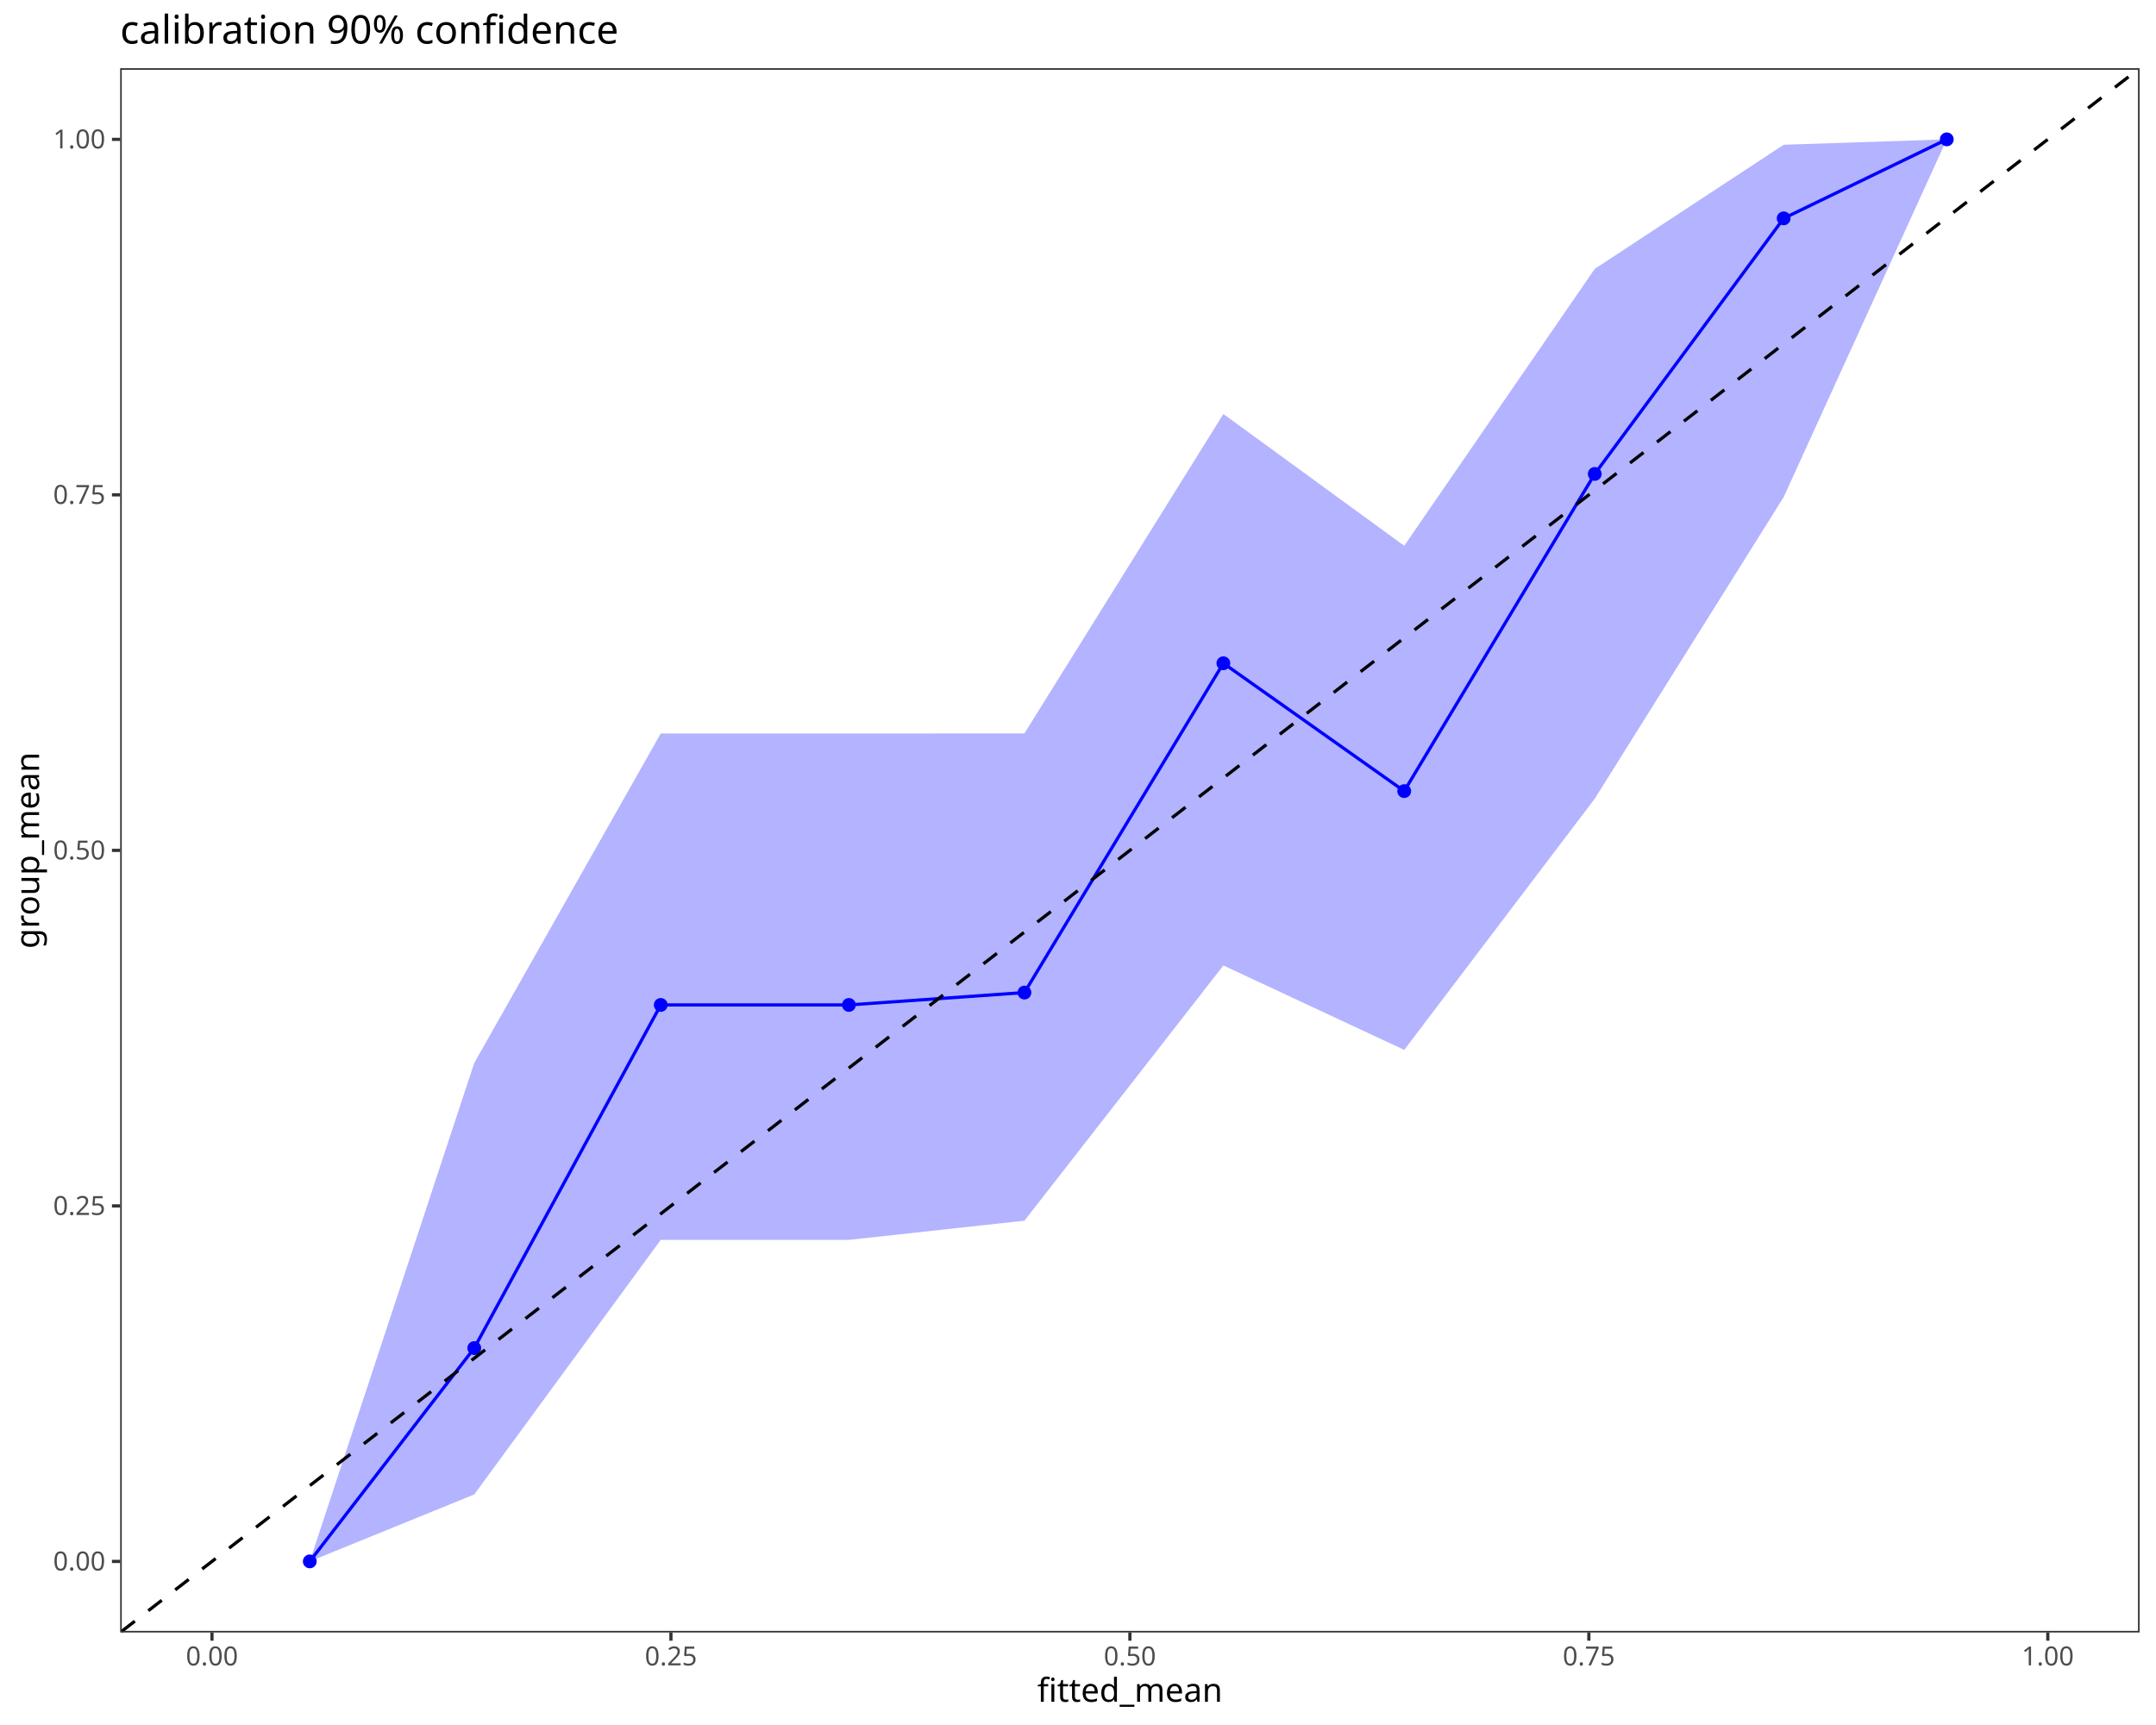
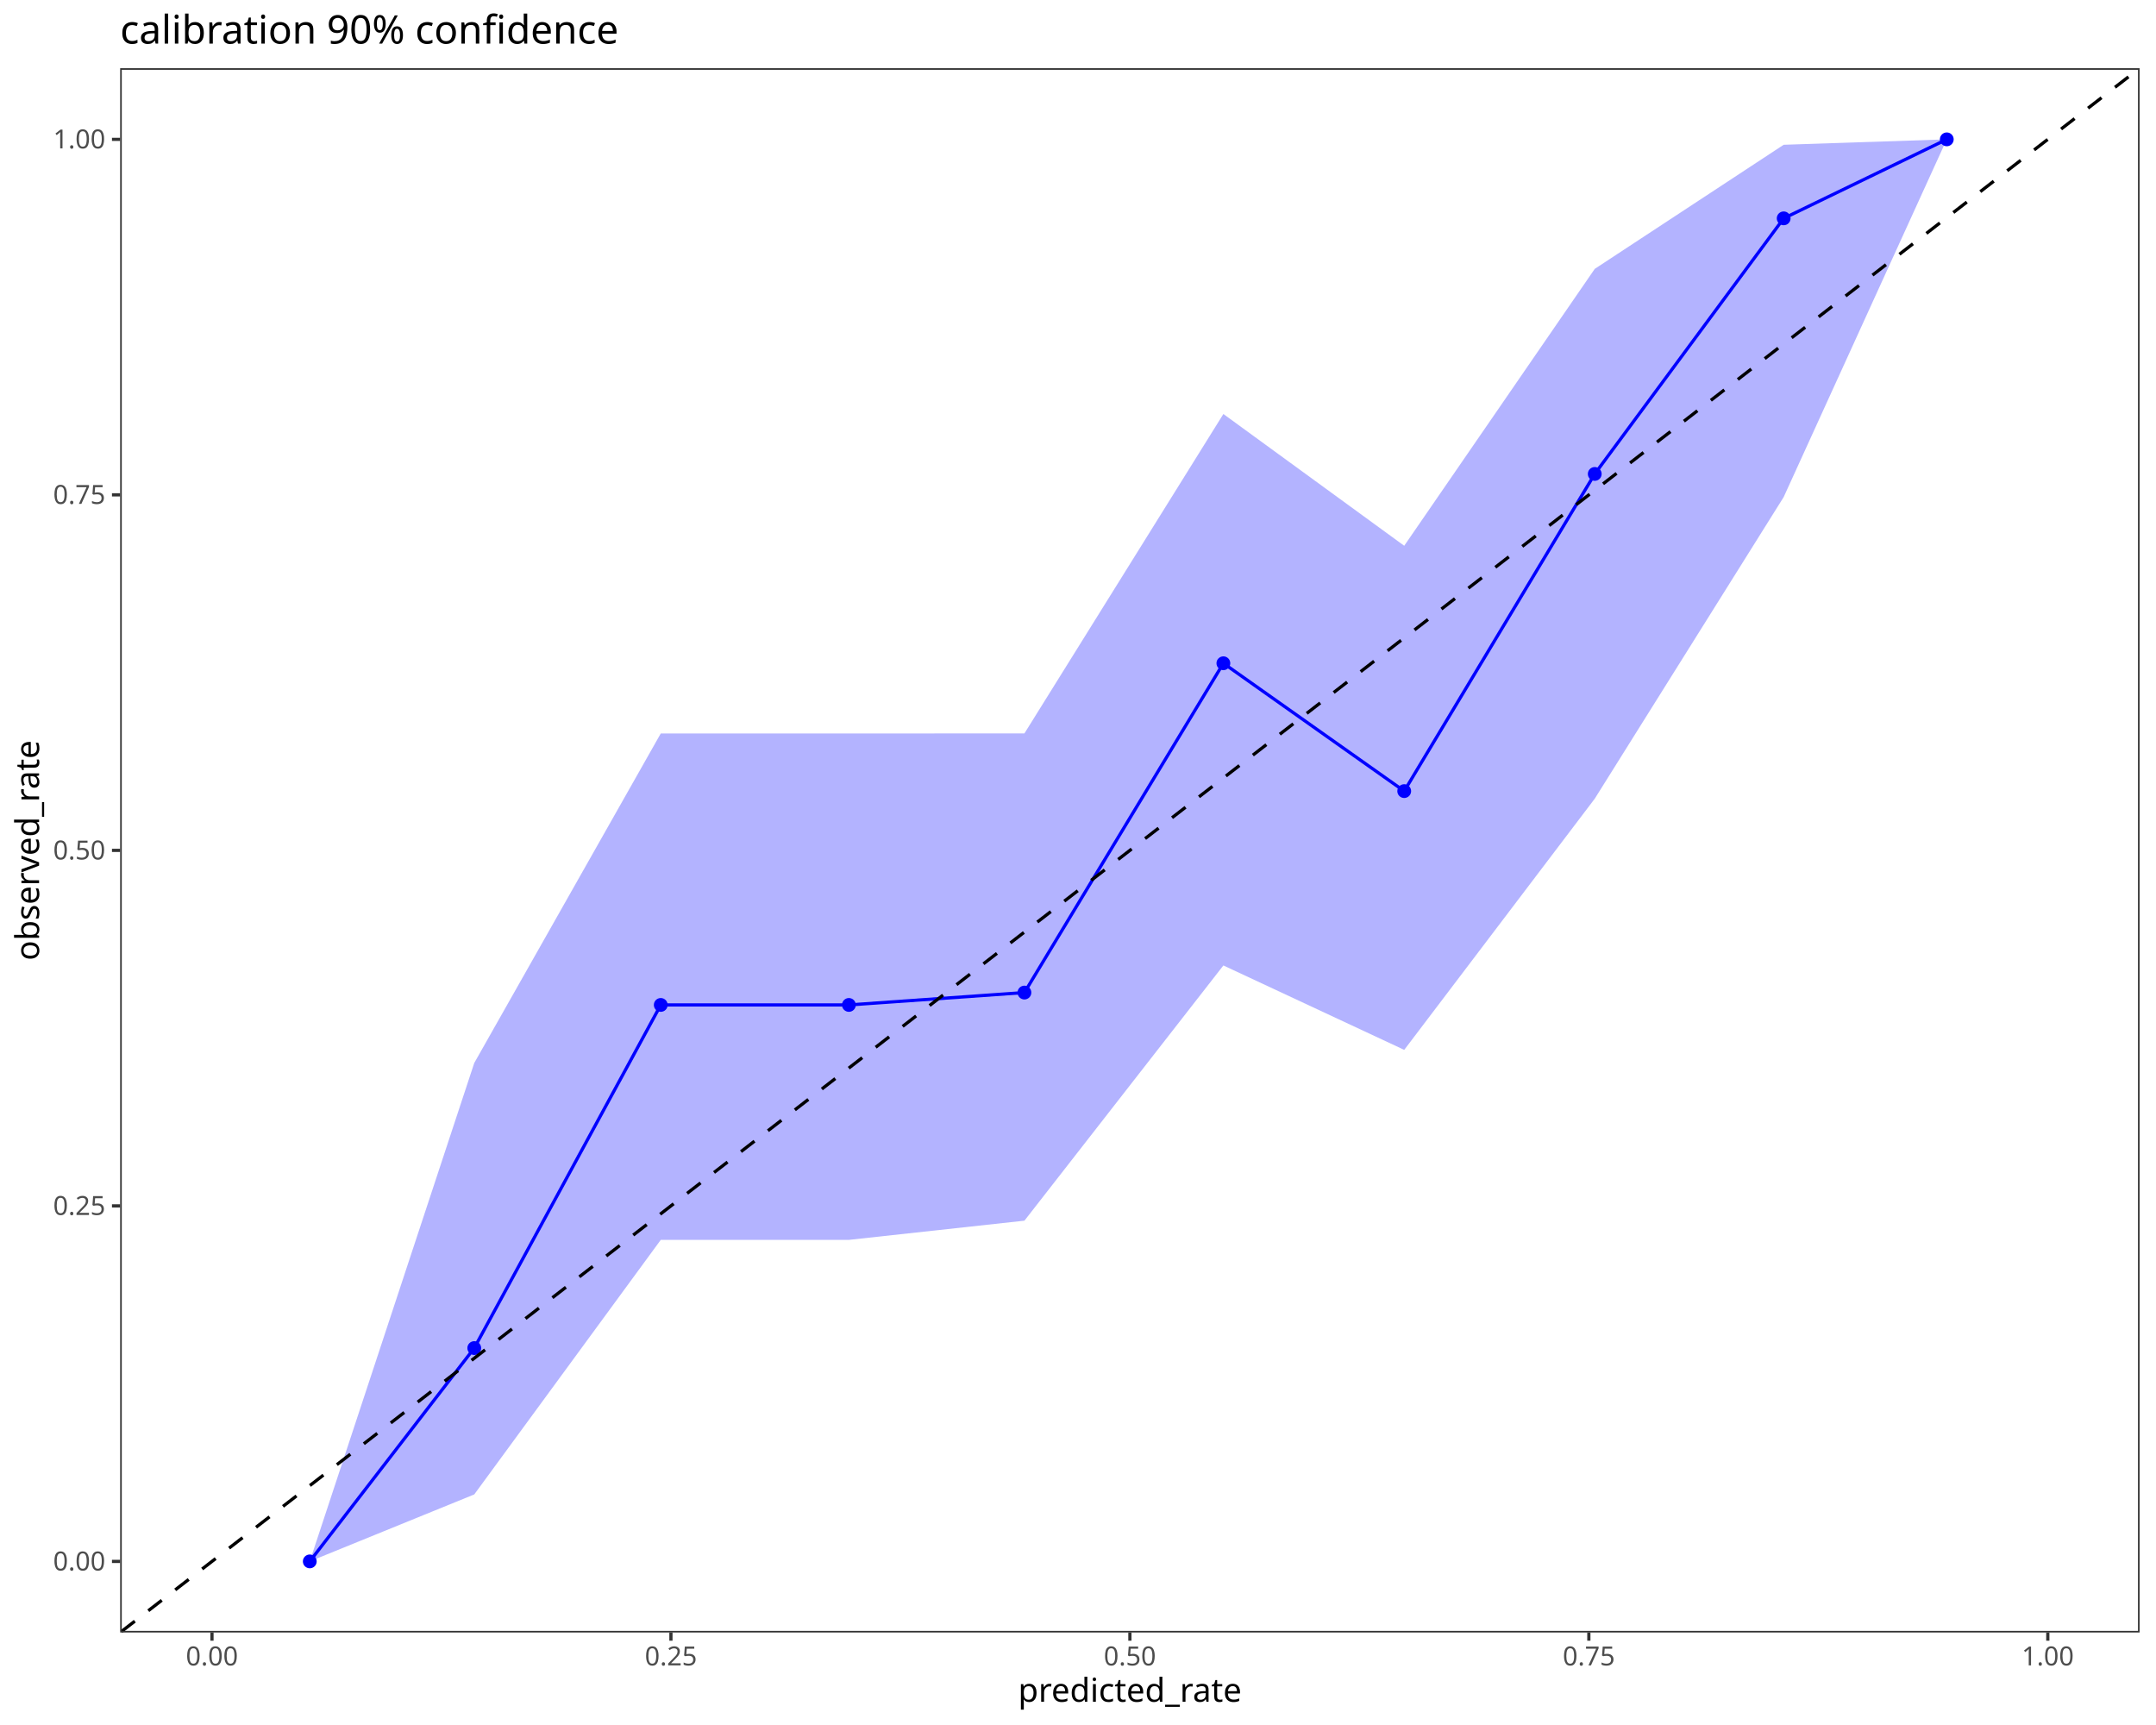
<svg xmlns="http://www.w3.org/2000/svg" class="svglite" data-engine-version="2.0" width="720.00pt" height="576.00pt" viewBox="0 0 720.00 576.00">
  <defs>
    <style type="text/css">
    .svglite line, .svglite polyline, .svglite polygon, .svglite path, .svglite rect, .svglite circle {
      fill: none;
      stroke: #000000;
      stroke-linecap: round;
      stroke-linejoin: round;
      stroke-miterlimit: 10.00;
    }
  </style>
  </defs>
  <rect width="100%" height="100%" style="stroke: none; fill: #FFFFFF;" />
  <defs>
    <clipPath id="cpMC4wMHw3MjAuMDB8MC4wMHw1NzYuMDA=">
      <rect x="0.00" y="0.00" width="720.00" height="576.00" />
    </clipPath>
  </defs>
  <g clip-path="url(#cpMC4wMHw3MjAuMDB8MC4wMHw1NzYuMDA=)">
    <rect x="0.00" y="0.00" width="720.00" height="576.00" style="stroke-width: 1.07; stroke: #FFFFFF; fill: #FFFFFF;" />
  </g>
  <defs>
    <clipPath id="cpNDAuMTN8NzE0LjUyfDIyLjc4fDU0NS4xMQ==">
      <rect x="40.13" y="22.78" width="674.39" height="522.33" />
    </clipPath>
  </defs>
  <g clip-path="url(#cpNDAuMTN8NzE0LjUyfDIyLjc4fDU0NS4xMQ==)">
    <rect x="40.13" y="22.78" width="674.39" height="522.33" style="stroke-width: 1.07; stroke: none; fill: #FFFFFF;" />
    <polygon points="103.45,521.37 158.38,354.94 220.66,244.92 283.49,244.92 342.11,244.89 408.55,138.24 468.94,182.24 532.57,89.78 595.66,48.34 650.13,46.53 650.13,46.53 595.66,165.98 532.57,266.69 468.94,350.57 408.55,322.38 342.11,407.60 283.49,414.01 220.66,414.01 158.38,499.01 103.45,521.37 " style="stroke-width: 0.00; stroke: none; stroke-linecap: butt; fill: #0000FF; fill-opacity: 0.30;" />
    <polyline points="103.45,521.37 158.38,354.94 220.66,244.92 283.49,244.92 342.11,244.89 408.55,138.24 468.94,182.24 532.57,89.78 595.66,48.34 650.13,46.53 " style="stroke-width: 1.07; stroke: none; stroke-linecap: butt;" />
    <polyline points="650.13,46.53 595.66,165.98 532.57,266.69 468.94,350.57 408.55,322.38 342.11,407.60 283.49,414.01 220.66,414.01 158.38,499.01 103.45,521.37 " style="stroke-width: 1.07; stroke: none; stroke-linecap: butt;" />
    <polyline points="103.45,521.37 158.38,450.14 220.66,335.56 283.49,335.56 342.11,331.43 408.55,221.47 468.94,264.16 532.57,158.25 595.66,72.91 650.13,46.53 " style="stroke-width: 1.07; stroke: #0000FF; stroke-linecap: butt;" />
    <circle cx="103.45" cy="521.37" r="1.95" style="stroke-width: 0.71; stroke: #0000FF; fill: #0000FF;" />
    <circle cx="158.38" cy="450.14" r="1.95" style="stroke-width: 0.71; stroke: #0000FF; fill: #0000FF;" />
    <circle cx="220.66" cy="335.56" r="1.95" style="stroke-width: 0.71; stroke: #0000FF; fill: #0000FF;" />
    <circle cx="283.49" cy="335.56" r="1.95" style="stroke-width: 0.71; stroke: #0000FF; fill: #0000FF;" />
    <circle cx="342.11" cy="331.43" r="1.95" style="stroke-width: 0.71; stroke: #0000FF; fill: #0000FF;" />
    <circle cx="408.55" cy="221.47" r="1.95" style="stroke-width: 0.71; stroke: #0000FF; fill: #0000FF;" />
    <circle cx="468.94" cy="264.16" r="1.95" style="stroke-width: 0.71; stroke: #0000FF; fill: #0000FF;" />
    <circle cx="532.57" cy="158.25" r="1.95" style="stroke-width: 0.71; stroke: #0000FF; fill: #0000FF;" />
    <circle cx="595.66" cy="72.91" r="1.95" style="stroke-width: 0.71; stroke: #0000FF; fill: #0000FF;" />
    <circle cx="650.13" cy="46.53" r="1.95" style="stroke-width: 0.71; stroke: #0000FF; fill: #0000FF;" />
    <line x1="-634.25" y1="1067.44" x2="1388.91" y2="-499.55" style="stroke-width: 1.07; stroke-dasharray: 5.69,5.69; stroke-linecap: butt;" />
    <rect x="40.13" y="22.78" width="674.39" height="522.33" style="stroke-width: 1.07; stroke: #333333;" />
  </g>
  <g clip-path="url(#cpMC4wMHw3MjAuMDB8MC4wMHw1NzYuMDA=)">
    <text x="35.20" y="524.40" text-anchor="end" style="font-size: 8.80px; fill: #4D4D4D; font-family: sans;" textLength="17.13px" lengthAdjust="spacingAndGlyphs">0.00</text>
    <text x="35.20" y="405.69" text-anchor="end" style="font-size: 8.80px; fill: #4D4D4D; font-family: sans;" textLength="17.13px" lengthAdjust="spacingAndGlyphs">0.25</text>
    <text x="35.20" y="286.98" text-anchor="end" style="font-size: 8.80px; fill: #4D4D4D; font-family: sans;" textLength="17.13px" lengthAdjust="spacingAndGlyphs">0.50</text>
    <text x="35.20" y="168.26" text-anchor="end" style="font-size: 8.80px; fill: #4D4D4D; font-family: sans;" textLength="17.13px" lengthAdjust="spacingAndGlyphs">0.75</text>
    <text x="35.20" y="49.55" text-anchor="end" style="font-size: 8.80px; fill: #4D4D4D; font-family: sans;" textLength="17.13px" lengthAdjust="spacingAndGlyphs">1.00</text>
    <polyline points="37.39,521.37 40.13,521.37 " style="stroke-width: 1.07; stroke: #333333; stroke-linecap: butt;" />
    <polyline points="37.39,402.66 40.13,402.66 " style="stroke-width: 1.07; stroke: #333333; stroke-linecap: butt;" />
    <polyline points="37.39,283.95 40.13,283.95 " style="stroke-width: 1.07; stroke: #333333; stroke-linecap: butt;" />
    <polyline points="37.39,165.24 40.13,165.24 " style="stroke-width: 1.07; stroke: #333333; stroke-linecap: butt;" />
    <polyline points="37.39,46.53 40.13,46.53 " style="stroke-width: 1.07; stroke: #333333; stroke-linecap: butt;" />
    <polyline points="70.79,547.85 70.79,545.11 " style="stroke-width: 1.07; stroke: #333333; stroke-linecap: butt;" />
    <polyline points="224.06,547.85 224.06,545.11 " style="stroke-width: 1.07; stroke: #333333; stroke-linecap: butt;" />
    <polyline points="377.33,547.85 377.33,545.11 " style="stroke-width: 1.07; stroke: #333333; stroke-linecap: butt;" />
    <polyline points="530.60,547.85 530.60,545.11 " style="stroke-width: 1.07; stroke: #333333; stroke-linecap: butt;" />
    <polyline points="683.87,547.85 683.87,545.11 " style="stroke-width: 1.07; stroke: #333333; stroke-linecap: butt;" />
    <text x="70.79" y="556.10" text-anchor="middle" style="font-size: 8.80px; fill: #4D4D4D; font-family: sans;" textLength="17.13px" lengthAdjust="spacingAndGlyphs">0.00</text>
    <text x="224.06" y="556.10" text-anchor="middle" style="font-size: 8.80px; fill: #4D4D4D; font-family: sans;" textLength="17.13px" lengthAdjust="spacingAndGlyphs">0.25</text>
    <text x="377.33" y="556.10" text-anchor="middle" style="font-size: 8.80px; fill: #4D4D4D; font-family: sans;" textLength="17.13px" lengthAdjust="spacingAndGlyphs">0.50</text>
    <text x="530.60" y="556.10" text-anchor="middle" style="font-size: 8.80px; fill: #4D4D4D; font-family: sans;" textLength="17.13px" lengthAdjust="spacingAndGlyphs">0.75</text>
    <text x="683.87" y="556.10" text-anchor="middle" style="font-size: 8.80px; fill: #4D4D4D; font-family: sans;" textLength="17.13px" lengthAdjust="spacingAndGlyphs">1.00</text>
-     <text x="377.33" y="568.24" text-anchor="middle" style="font-size: 11.00px; font-family: sans;" textLength="57.49px" lengthAdjust="spacingAndGlyphs">fitted_mean</text>
-     <text transform="translate(13.05,283.95) rotate(-90)" text-anchor="middle" style="font-size: 11.00px; font-family: sans;" textLength="61.78px" lengthAdjust="spacingAndGlyphs">group_mean</text>
+     <text x="377.33" y="568.24" text-anchor="middle" style="font-size: 11.00px; font-family: sans;" textLength="70.33px" lengthAdjust="spacingAndGlyphs">predicted_rate</text>
+     <text transform="translate(13.05,283.95) rotate(-90)" text-anchor="middle" style="font-size: 11.00px; font-family: sans;" textLength="70.34px" lengthAdjust="spacingAndGlyphs">observed_rate</text>
    <text x="40.13" y="14.56" style="font-size: 13.20px; font-family: sans;" textLength="157.78px" lengthAdjust="spacingAndGlyphs">calibration 90% confidence</text>
  </g>
</svg>
